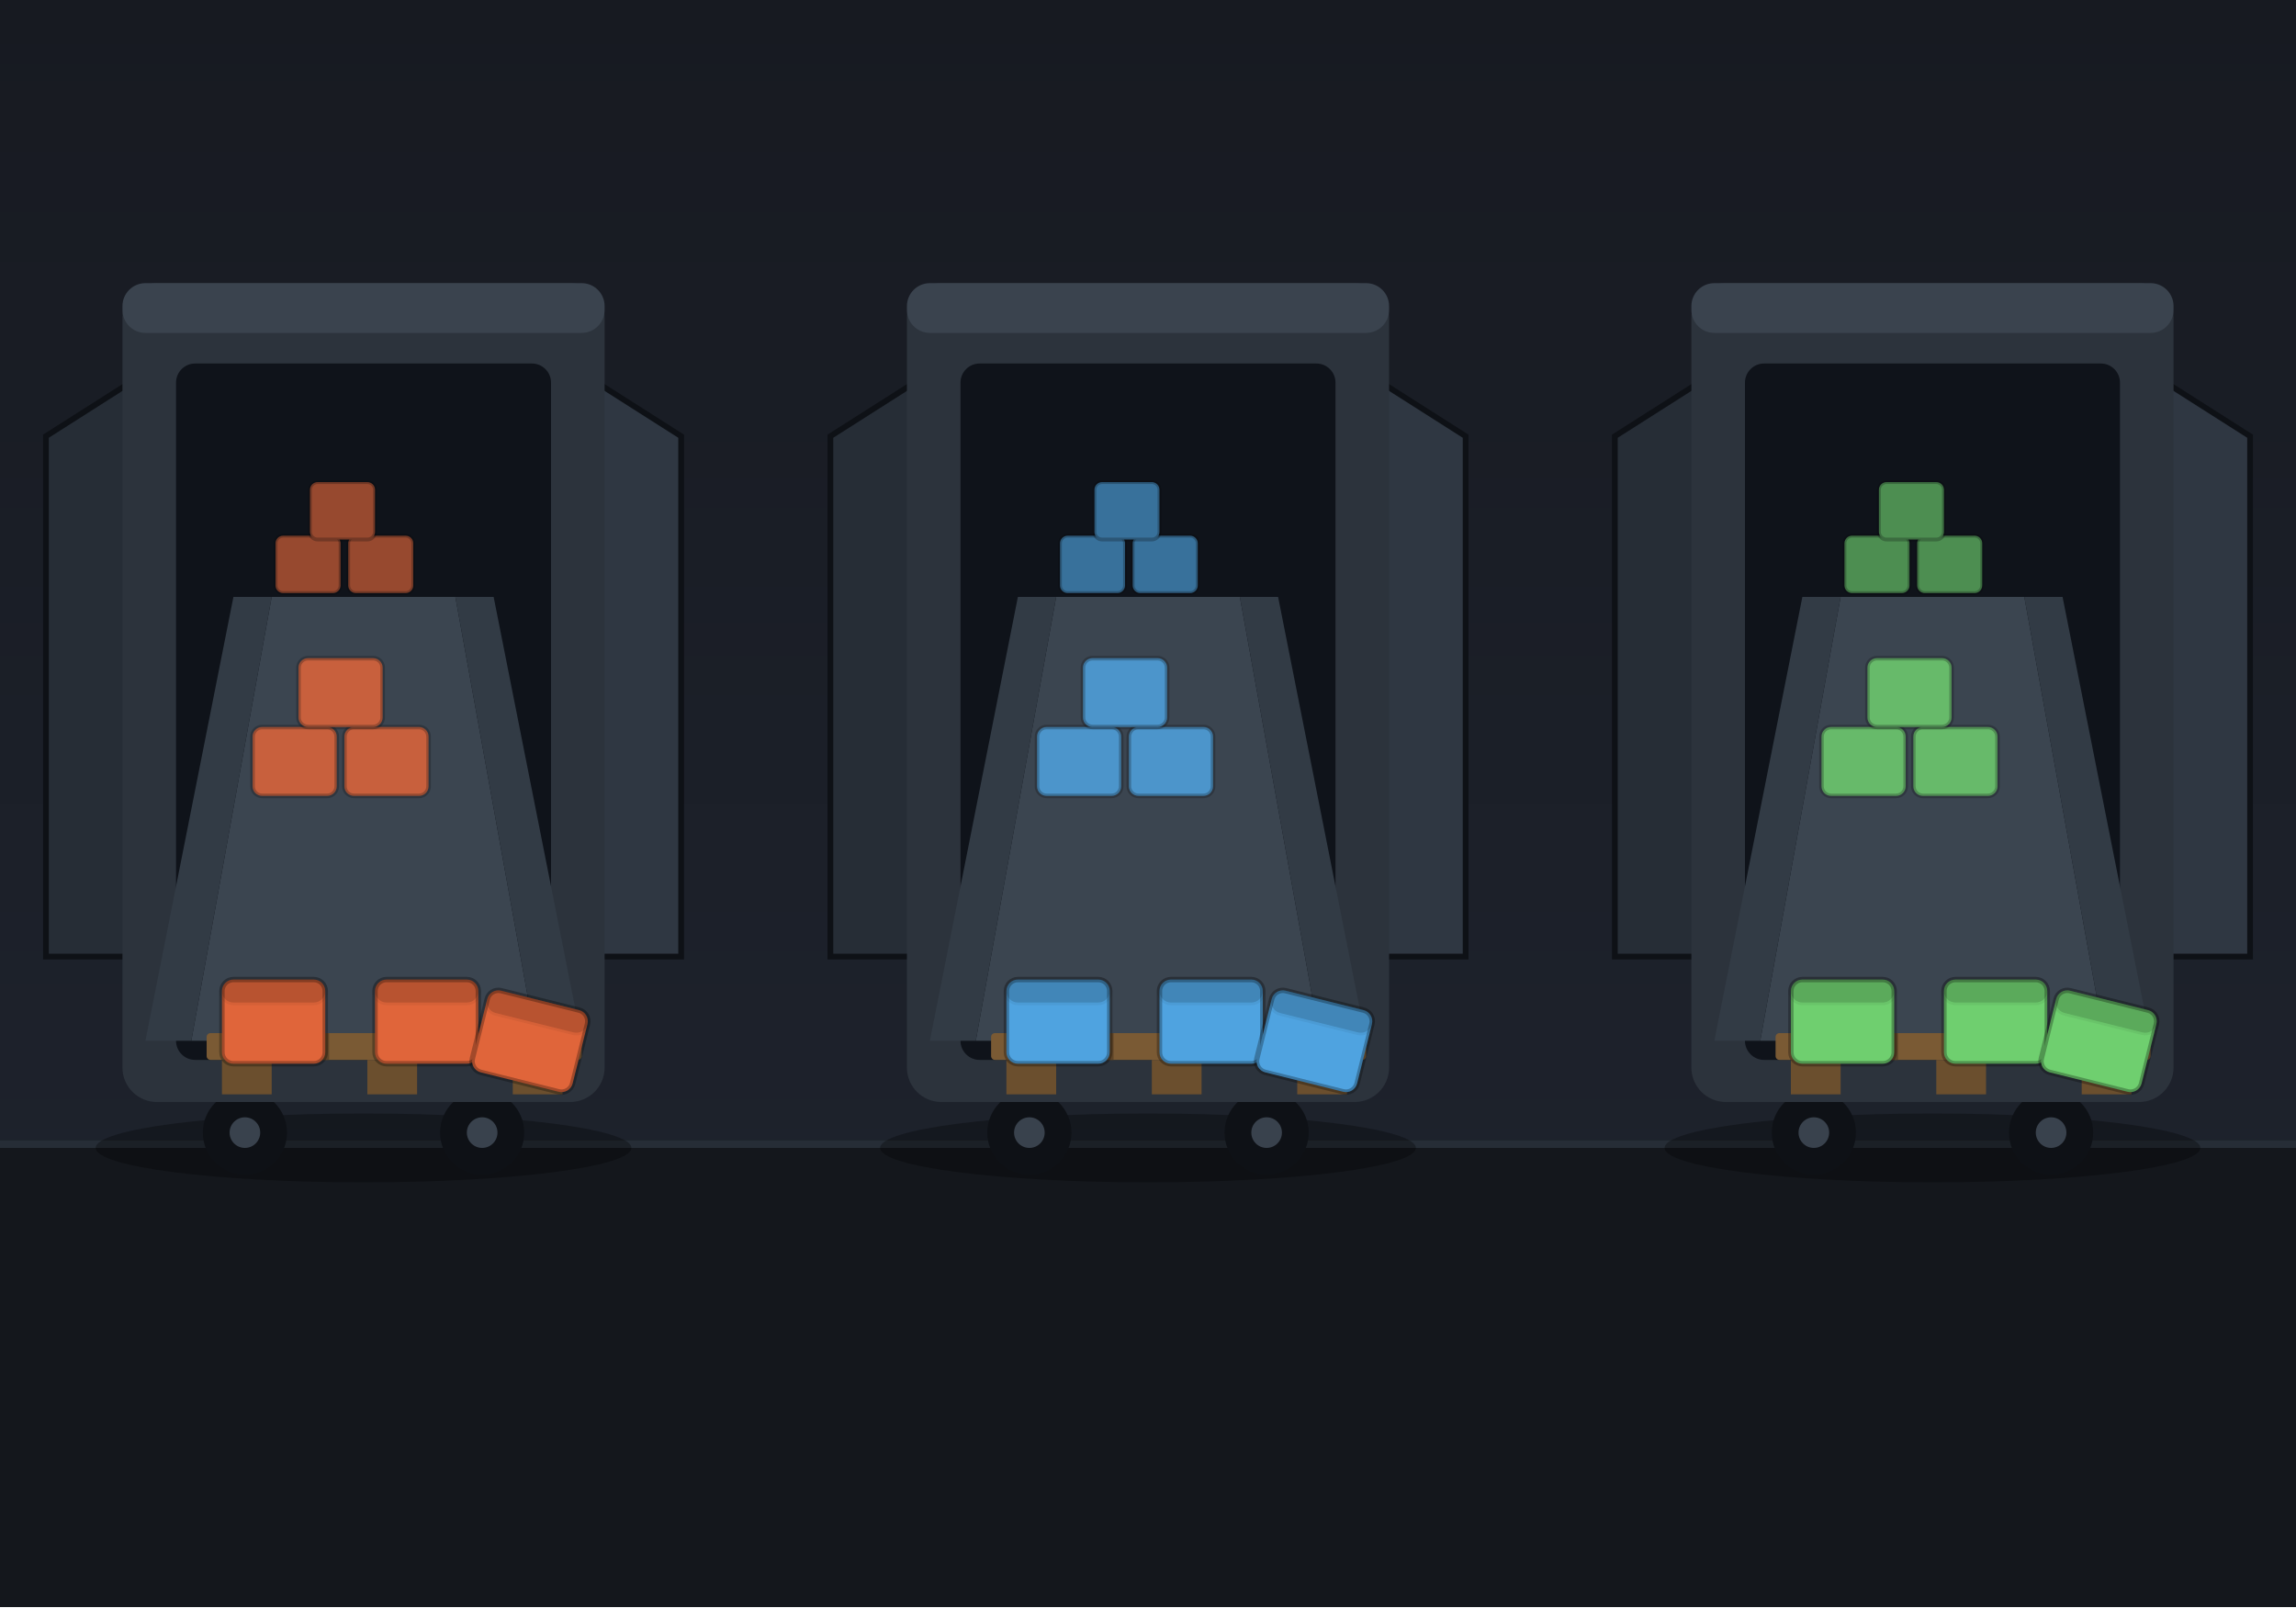
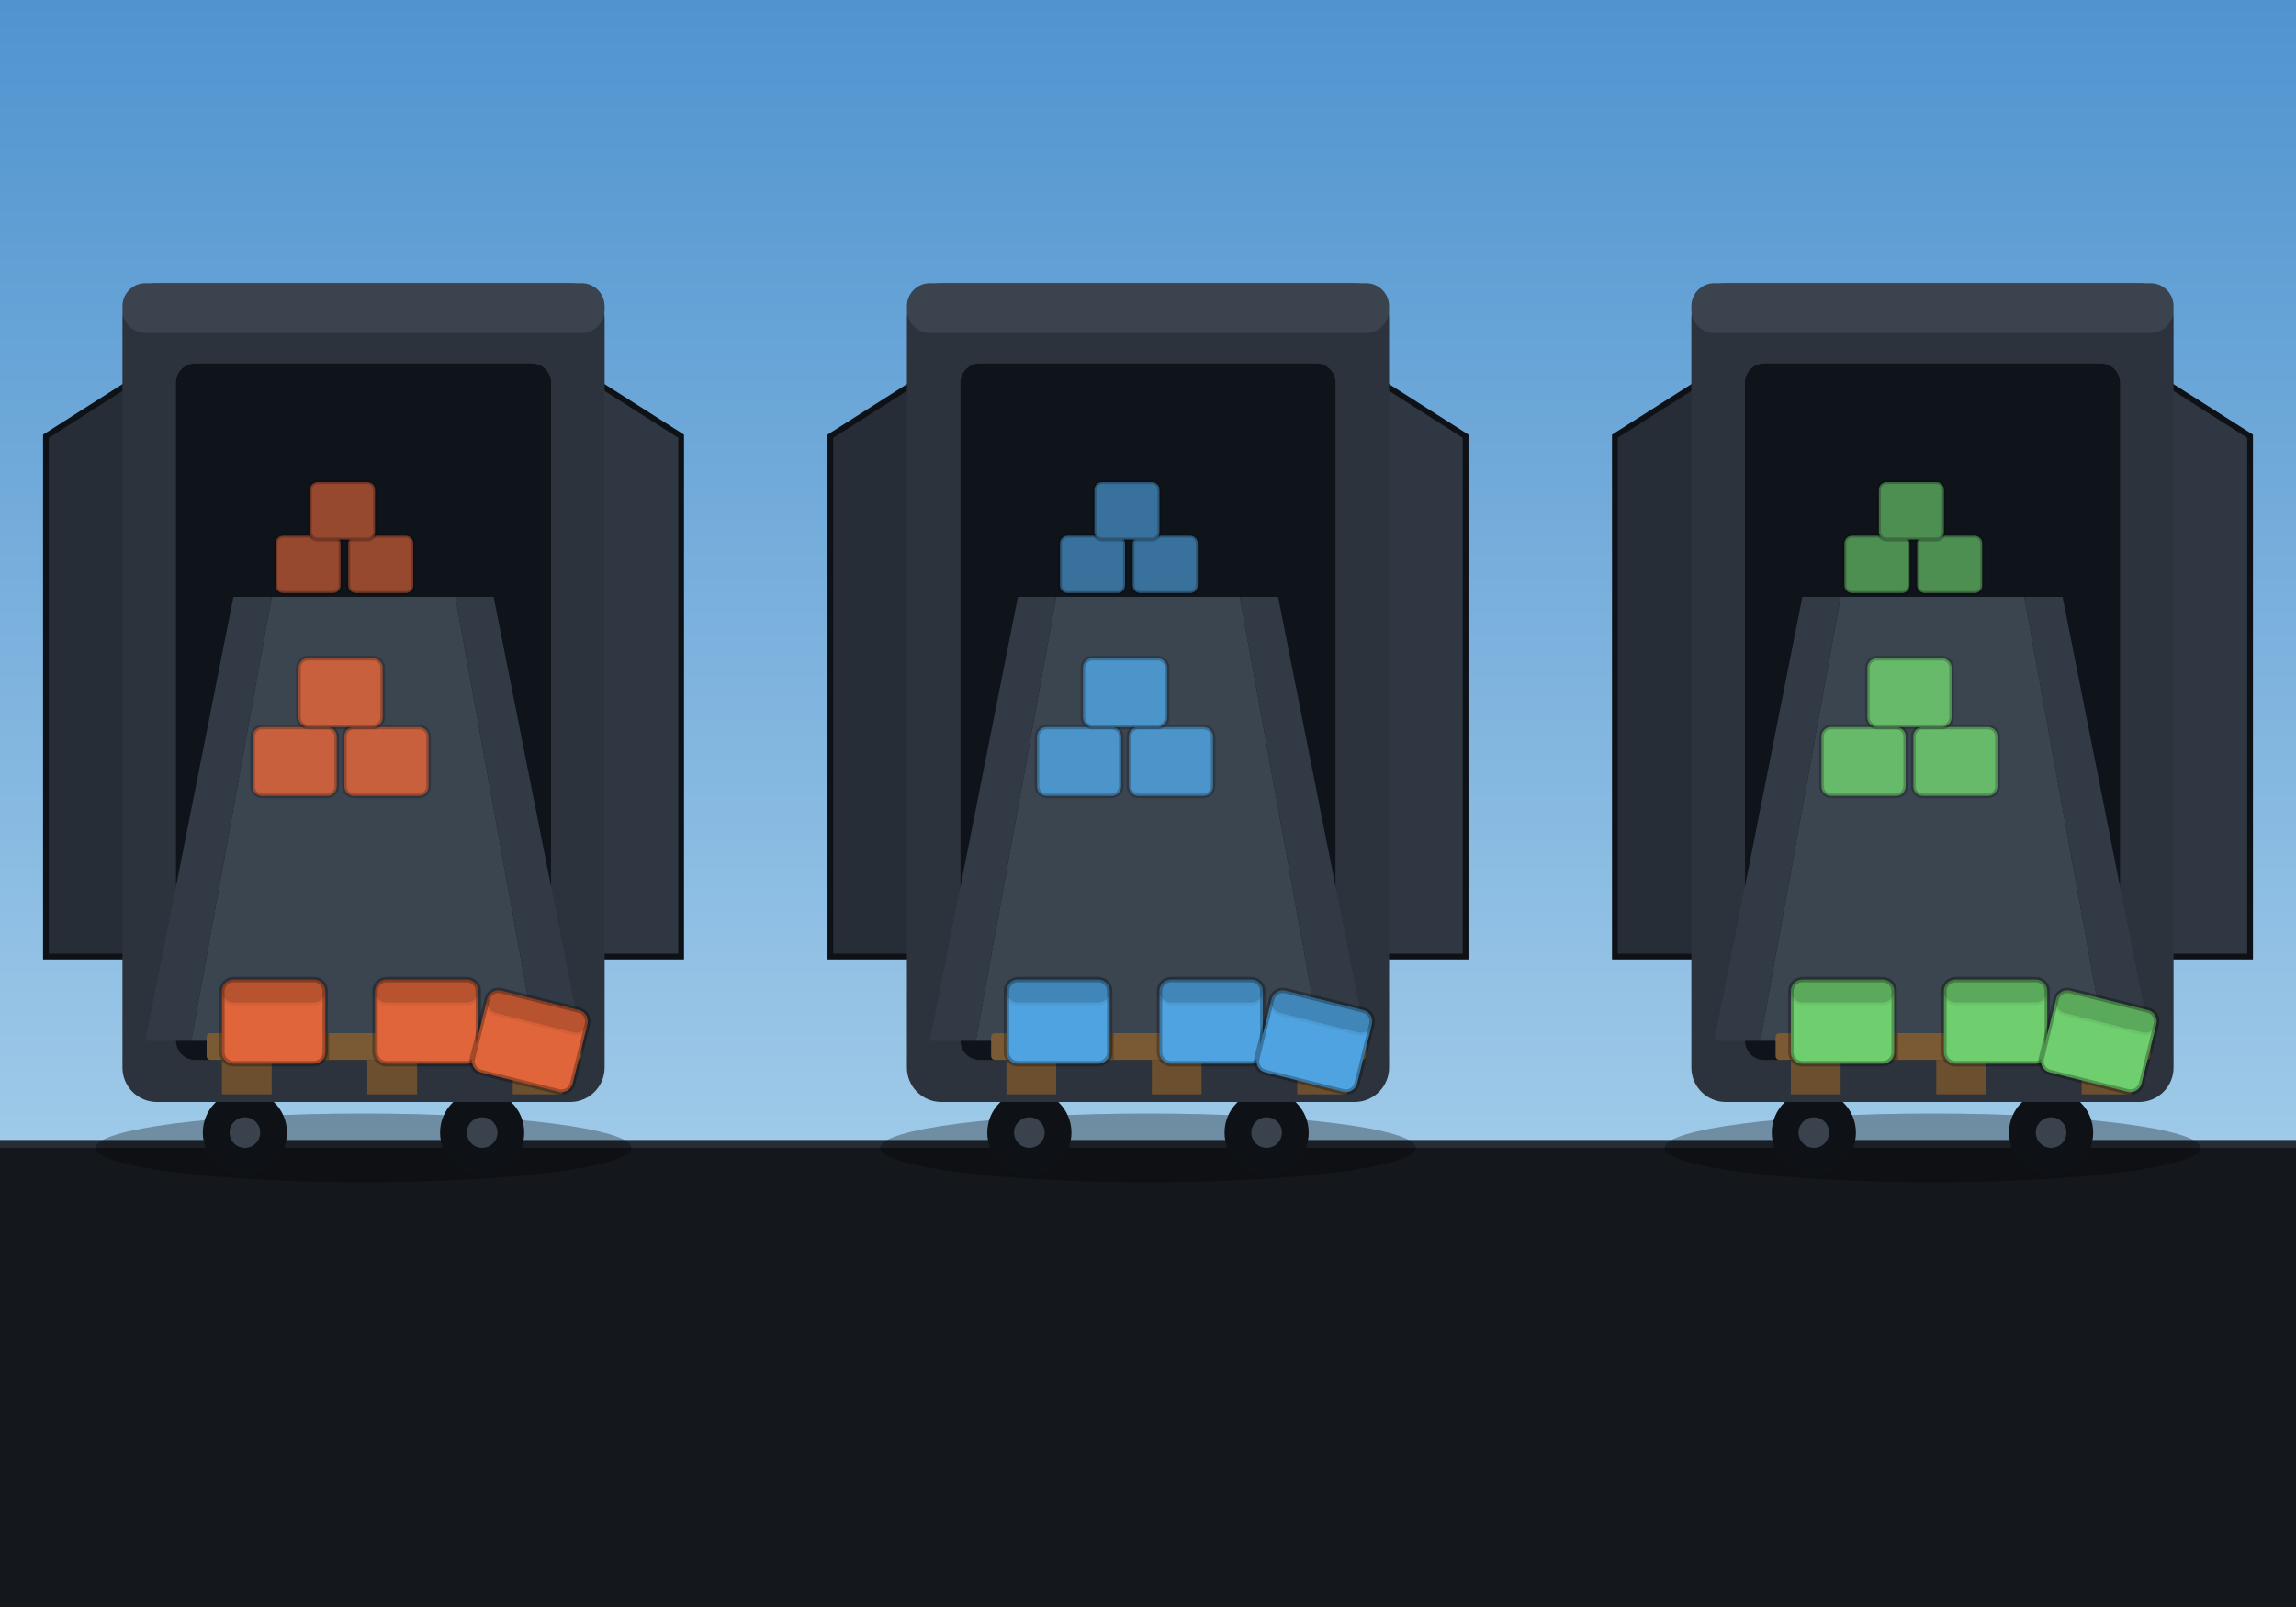
<svg xmlns="http://www.w3.org/2000/svg" viewBox="0 0 600 420" width="600" height="420" role="img" aria-label="Seattle Delivery — looking into the backs of three trucks loaded with region-coloured totes at the edge">
  <defs>
    <linearGradient id="dsky" x1="0" y1="0" x2="0" y2="1">
-       <stop offset="0" stop-color="#171a21" />
-       <stop offset="1" stop-color="#202530" />
+       <stop offset="0" stop-color="#4f93cf" />
+       <stop offset="1" stop-color="#bfe0f3" />
    </linearGradient>
    <g id="truck">
      <ellipse cx="75" cy="300" rx="70" ry="9" fill="#000" opacity="0.30" />
      <circle cx="44" cy="296" r="11" fill="#0e1116" />
      <circle cx="44" cy="296" r="4" fill="#39424d" />
      <circle cx="106" cy="296" r="11" fill="#0e1116" />
      <circle cx="106" cy="296" r="4" fill="#39424d" />
      <polygon points="14,100 -8,114 -8,250 14,250" fill="#262d36" stroke="#0e1116" stroke-width="1.5" />
      <polygon points="136,100 158,114 158,250 136,250" fill="#2f3742" stroke="#0e1116" stroke-width="1.5" />
      <rect x="12" y="74" width="126" height="214" rx="9" fill="#2c333c" />
      <rect x="12" y="74" width="126" height="13" rx="6" fill="#3a434e" />
      <rect x="26" y="95" width="98" height="182" rx="5" fill="#0f131a" />
      <polygon points="30,272 120,272 99,156 51,156" fill="#3b4550" />
      <polygon points="30,272 51,156 41,156 18,272" fill="#323b45" />
      <polygon points="120,272 99,156 109,156 132,272" fill="#323b45" />
      <g opacity="0.65" stroke="#000" stroke-opacity="0.25" stroke-width="1">
        <rect x="52" y="140" width="17" height="15" rx="2" fill="currentColor" />
        <rect x="71" y="140" width="17" height="15" rx="2" fill="currentColor" />
        <rect x="61" y="126" width="17" height="15" rx="2" fill="currentColor" />
      </g>
      <g opacity="0.85" stroke="#000" stroke-opacity="0.25" stroke-width="1.2">
        <rect x="46" y="190" width="22" height="18" rx="2.5" fill="currentColor" />
        <rect x="70" y="190" width="22" height="18" rx="2.5" fill="currentColor" />
        <rect x="58" y="172" width="22" height="18" rx="2.5" fill="currentColor" />
      </g>
      <g>
        <rect x="34" y="270" width="98" height="7" rx="1" fill="#7a5a34" />
        <g fill="#5e4427">
          <rect x="46" y="270" width="2" height="7" />
          <rect x="64" y="270" width="2" height="7" />
          <rect x="82" y="270" width="2" height="7" />
          <rect x="100" y="270" width="2" height="7" />
          <rect x="118" y="270" width="2" height="7" />
        </g>
        <rect x="38" y="277" width="13" height="9" fill="#6b4f2e" />
        <rect x="76" y="277" width="13" height="9" fill="#6b4f2e" />
        <rect x="114" y="277" width="13" height="9" fill="#6b4f2e" />
      </g>
      <g stroke="#000" stroke-opacity="0.28" stroke-width="1.4">
        <rect x="38" y="256" width="27" height="22" rx="3" fill="currentColor" />
        <rect x="38" y="256" width="27" height="6" rx="3" fill="#000" opacity="0.18" />
        <rect x="78" y="256" width="27" height="22" rx="3" fill="currentColor" />
        <rect x="78" y="256" width="27" height="6" rx="3" fill="#000" opacity="0.18" />
        <g transform="translate(118,272) rotate(14)">
          <rect x="-13" y="-11" width="27" height="22" rx="3" fill="currentColor" />
          <rect x="-13" y="-11" width="27" height="6" rx="3" fill="#000" opacity="0.18" />
        </g>
      </g>
    </g>
  </defs>
  <rect width="600" height="420" fill="url(#dsky)" />
  <rect y="298" width="600" height="122" fill="#14171c" />
  <rect y="298" width="600" height="2" fill="#262d36" />
  <use href="#truck" x="20" color="#e0653a" />
  <use href="#truck" x="225" color="#4fa3e0" />
  <use href="#truck" x="430" color="#6fcf6f" />
</svg>
